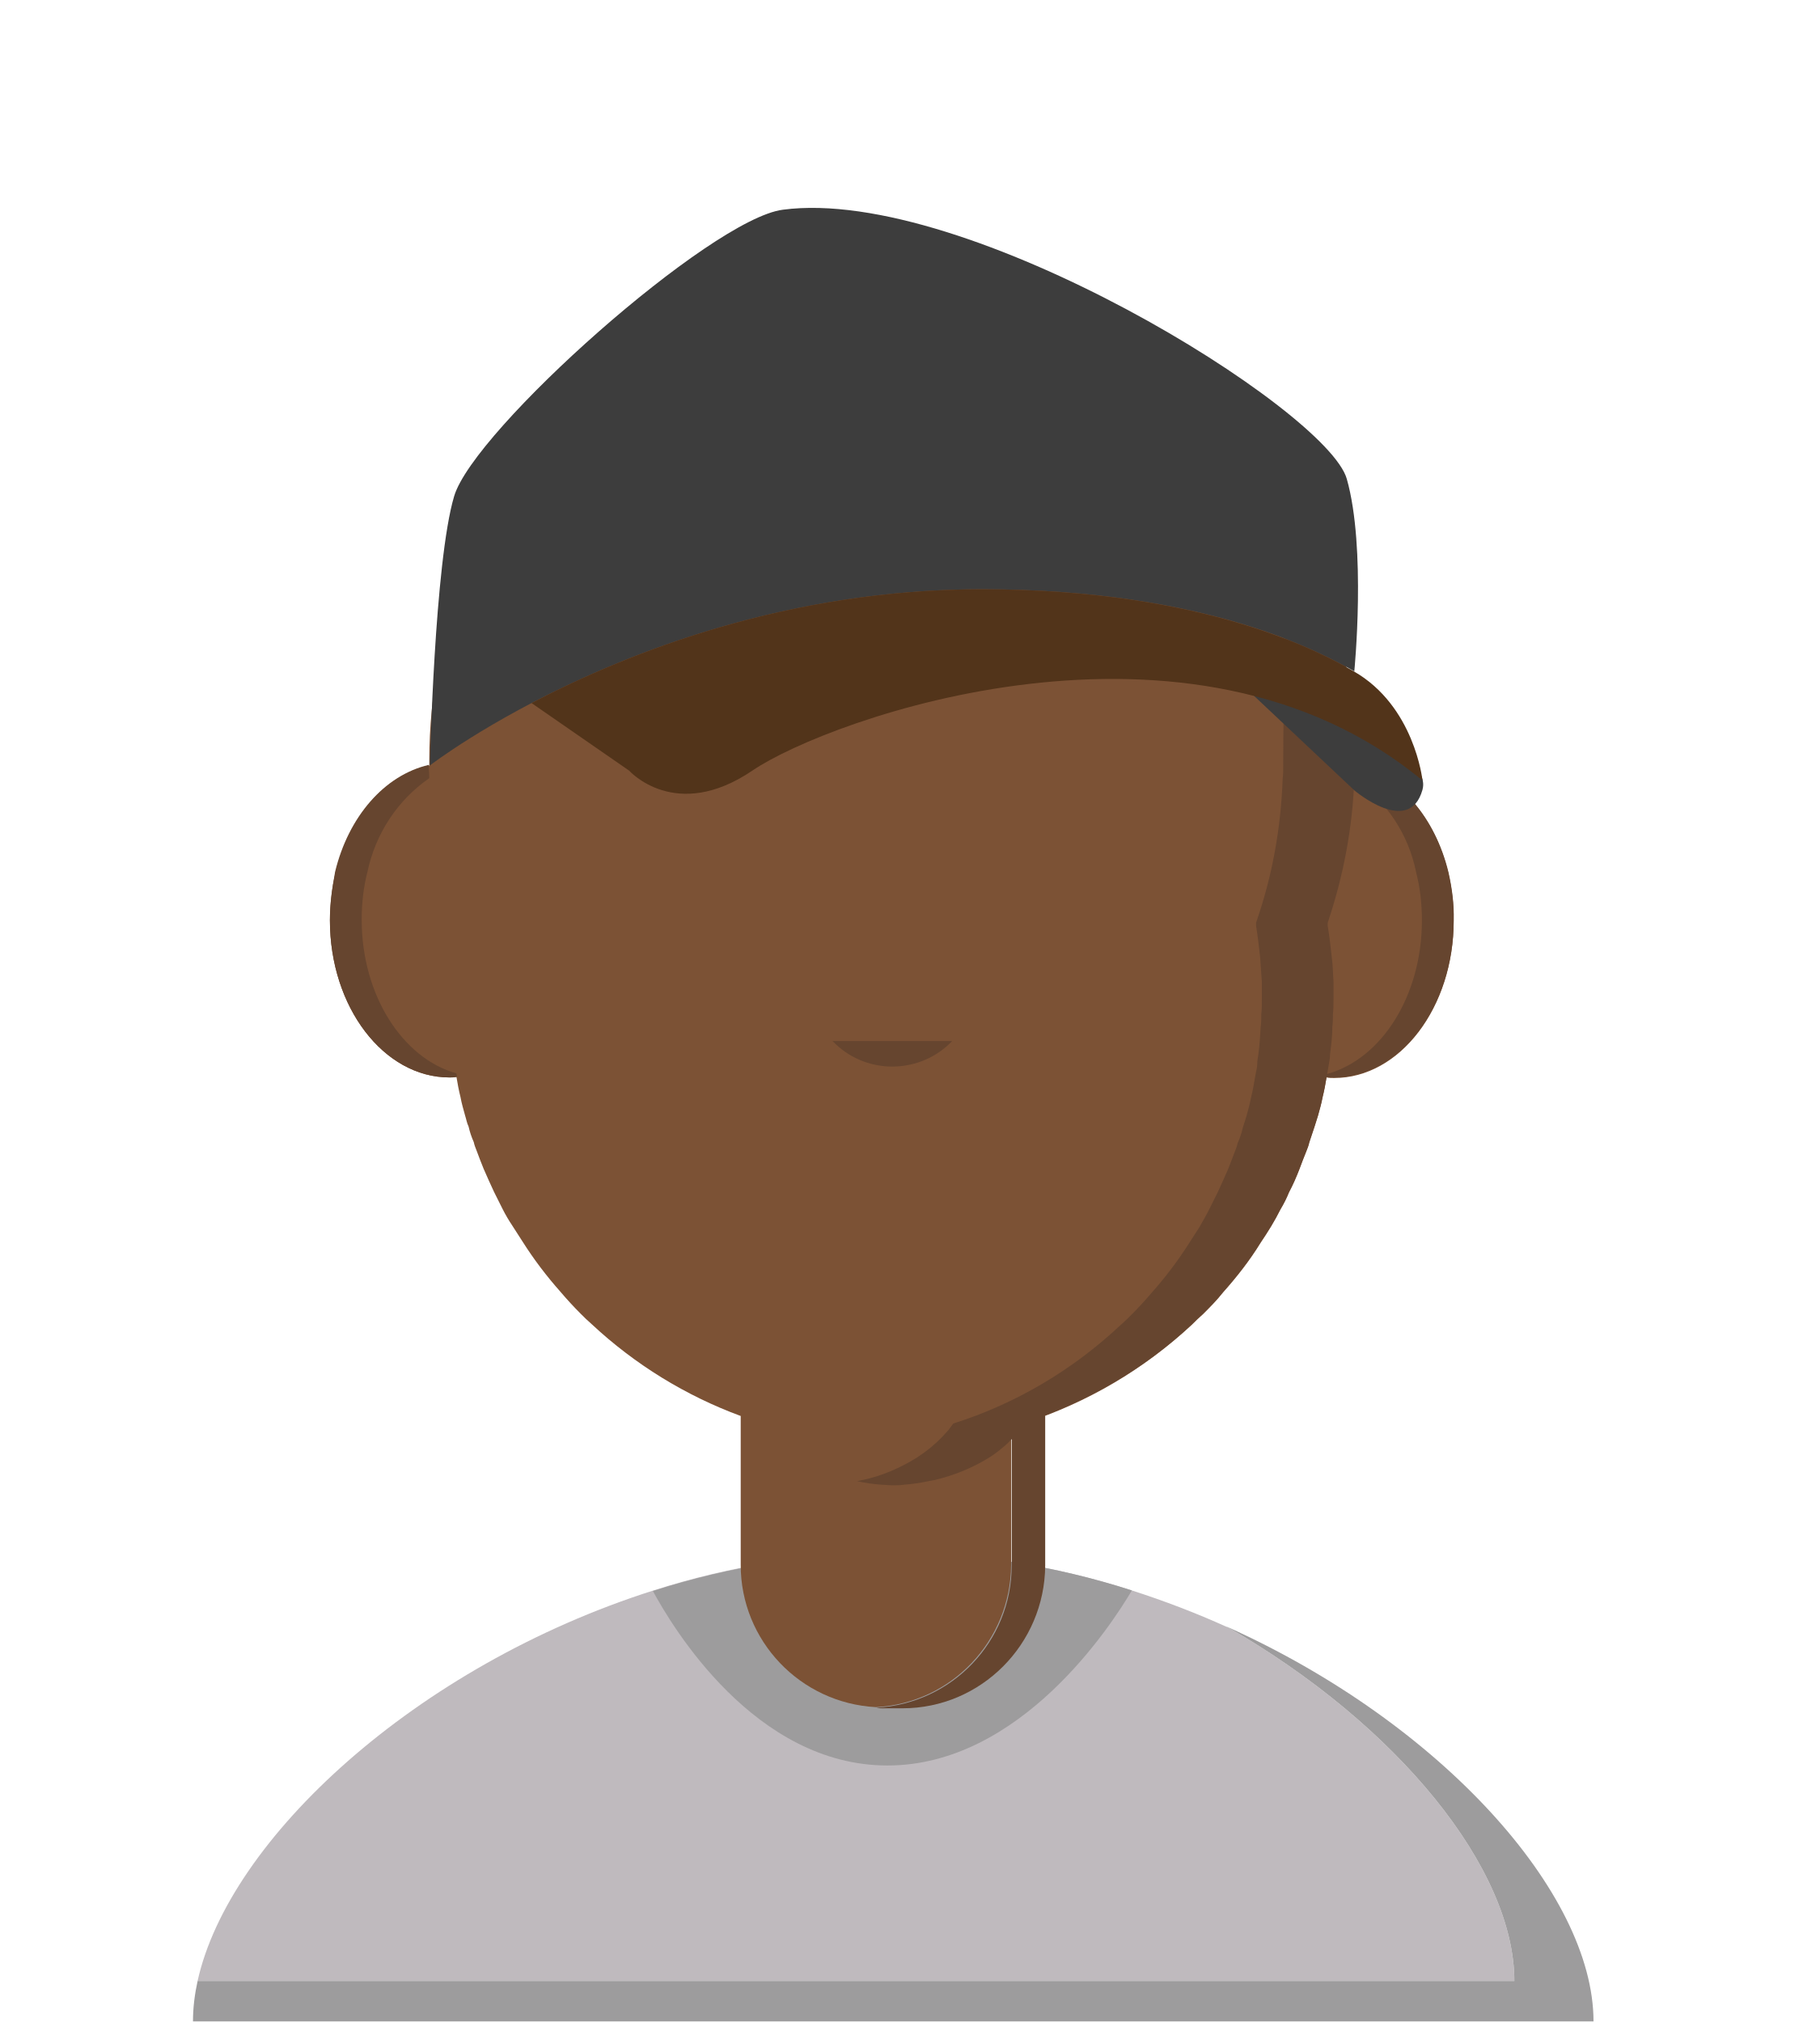
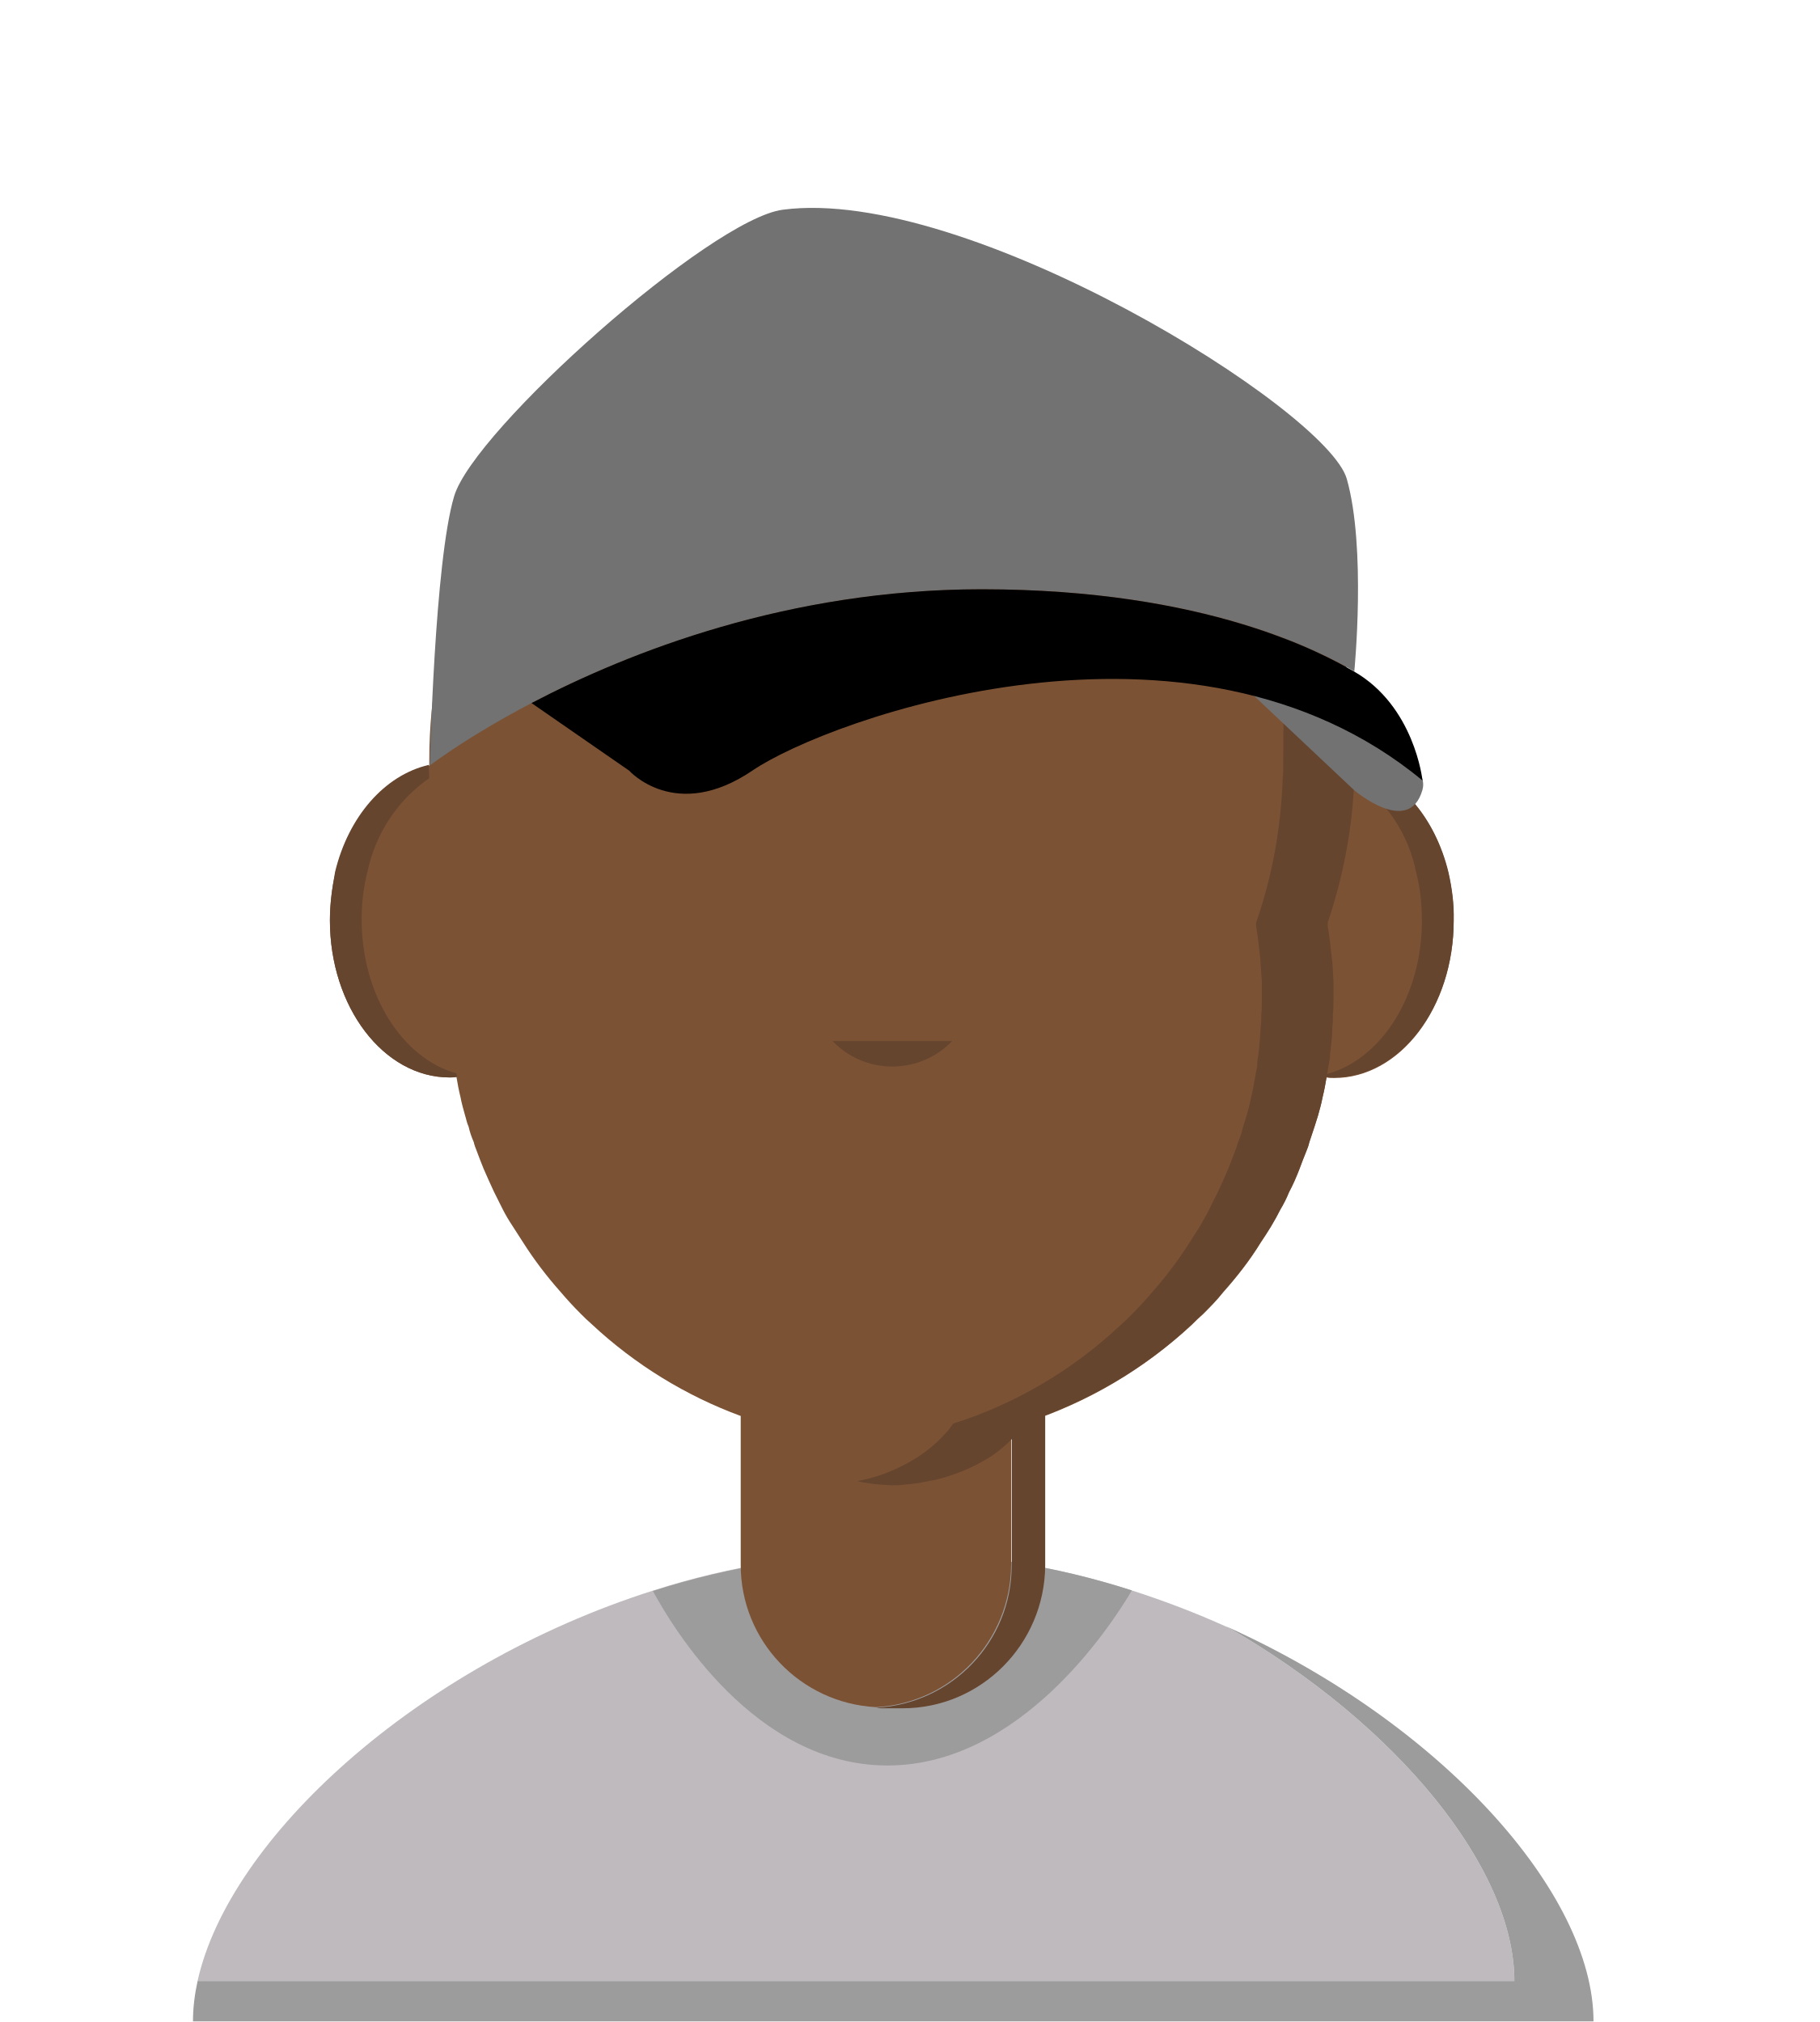
<svg xmlns="http://www.w3.org/2000/svg" version="1.1" id="adult22" x="0px" y="0px" viewBox="0 0 315 350" style="enable-background:new 0 0 315 350;" xml:space="preserve">
  <style type="text/css">
		.st0{fill:#BFBABE;}
		.st1{fill:#9D9C9D;}
		.st2{fill:#7C5235;}
		.st3{fill:#66452F;}
		.st4{fill:#3D3D3D;}
		.st5{fill:#52341A;}
		.st6{display:none;}
		.st7{display:inline;}
		.st9{fill:#727272;}
	</style>
  <path id="shirt" class="st0" d="M262.1,342.9H34.2c5.4-24.5,37.7-54.5,78.9-67.6c13.4-4.3,27.4-6.5,41.5-6.6c14,0.1,28,2.3,41.3,6.6  c5.6,1.8,11.1,3.9,16.4,6.3c0,0,0,0,0.1,0C242,298.6,262.1,323.5,262.1,342.9" />
  <path id="Tracé_9712_6_" class="st1" d="M275.8,349.9H33.4c0-2.4,0.3-4.7,0.8-7h227.9c0-19.4-20.1-44.3-49.7-61.3   C249.3,298.2,275.8,327.6,275.8,349.9" />
  <path id="Tracé_9714_6_" class="st1" d="M195.9,275.3c-3.6,6.1-19.3,30.3-42.3,30.3s-37.3-24.1-40.6-30.2   c13.4-4.3,27.4-6.5,41.5-6.6C168.6,268.8,182.6,271,195.9,275.3" />
  <path id="face" class="st2" d="M234.5,132.5L234.5,132.5L234.5,132.5L234.5,132.5c0-0.3,0-0.6,0-0.9c0-46.2-35.9-83.7-80.1-83.7  s-80.1,37.5-80.1,83.7c0,0.3,0,0.6,0,0.9l0,0l0,0c-9.8,2.2-17.2,13.3-17.2,26.8c0,15,9.3,27.2,20.7,27.2c0.4,0,0.8,0,1.2-0.1  c0.2,1.2,0.4,2.3,0.7,3.5c0.2,1.1,0.5,2.1,0.8,3.2c0.2,0.6,0.3,1.3,0.6,1.9c0.2,0.9,0.5,1.8,0.9,2.7c0.1,0.5,0.3,1,0.5,1.5  c0.4,1.1,0.8,2.1,1.2,3.1c0.6,1.4,1.2,2.7,1.8,4c0.5,1,1,2,1.5,3s1.1,2,1.7,2.9s1.2,1.9,1.8,2.8c1.9,3,4.1,5.9,6.5,8.6  c1.1,1.3,2.3,2.6,3.5,3.8c0.6,0.6,1.2,1.2,1.9,1.8c7.5,7,16.3,12.4,25.8,15.9v25.8c0,13.1,10.3,23.9,23.4,24.6  c13.1-0.7,23.3-11.5,23.4-24.6V249c0.5-0.5,0.9-0.9,1.4-1.4l0,0c0.1,0,0.1-0.1,0.1-0.1c0.3-0.4,0.6-0.8,0.9-1.2  c10.8-3.5,20.6-9.3,28.9-17c0.6-0.6,1.2-1.2,1.9-1.8c1.2-1.2,2.4-2.4,3.5-3.8c2.4-2.7,4.6-5.5,6.5-8.6c0.6-0.9,1.2-1.8,1.8-2.8  s1.1-1.9,1.6-2.9c0.6-1,1.1-2,1.5-3c0.7-1.3,1.3-2.7,1.8-4c0.4-1.1,0.8-2.1,1.2-3.1c0.2-0.5,0.4-1,0.5-1.5c0.3-0.9,0.6-1.8,0.9-2.7  c0.2-0.6,0.4-1.3,0.6-1.9c0.3-1.1,0.6-2.1,0.8-3.2c0.3-1.2,0.5-2.3,0.7-3.5l0,0c0.4,0.1,0.8,0.1,1.3,0.1c11.4,0,20.7-12.2,20.7-27.2  C251.7,145.9,244.2,134.7,234.5,132.5z" />
  <path id="Tracé_9710_6_" class="st3" d="M57.1,159.3c0,15,9.3,27.2,20.7,27.2c0.4,0,0.8,0,1.3-0.1c0-0.2-0.1-0.4-0.1-0.6   c-9.3-2.6-16.4-13.5-16.4-26.6c0-2.8,0.3-5.6,1-8.3c1.4-6.6,5.2-12.4,10.7-16.2c0-0.7-0.1-1.5-0.1-2.3l0,0   c-7.7,1.8-13.9,9-16.2,18.5C57.5,153.7,57.1,156.5,57.1,159.3" />
  <path class="st3" d="M250.7,151c-2.3-9.5-8.5-16.8-16.2-18.5l0,0c0,0.8,0,1.5-0.1,2.3c5.5,3.8,9.4,9.6,10.7,16.2   c0.7,2.7,1,5.5,1,8.3c0,13.1-7,24-16.4,26.6c0.1-0.6,0.2-1.2,0.3-1.7c0.1-0.6,0.2-1.1,0.2-1.7c0.2-1.6,0.4-3.2,0.4-4.8   c0.1-0.7,0.1-1.4,0.1-2.1c0.1-0.9,0.1-1.9,0.1-2.8s0-1.9,0-2.8c-0.1-1.4-0.1-2.9-0.3-4.3c-0.2-1.8-0.4-3.6-0.7-5.4v-0.4v-0.2   c2.7-8,4.3-16.4,4.6-24.9c0-0.7,0.1-1.5,0.1-2.3l0,0v-0.9c0-16.6-4.7-32.9-13.7-46.9c2.7,11,1.3,26.4,1.3,46.9v0.9l0,0   c0,0.8,0,1.5-0.1,2.3c-0.3,8.5-1.8,16.9-4.6,24.9v0.2v0.4c0.3,1.8,0.5,3.6,0.7,5.4c0.1,1.4,0.2,2.8,0.3,4.3c0,0.9,0,1.8,0,2.8   c0,0.9,0,1.9-0.1,2.8c0,0.7,0,1.4-0.1,2.1c-0.1,1.6-0.2,3.3-0.4,4.8c-0.1,0.6-0.2,1.1-0.2,1.7s-0.2,1.2-0.3,1.8l-0.1,0.6   c-0.2,1.2-0.4,2.3-0.7,3.5c-0.2,1.1-0.5,2.1-0.8,3.2c-0.2,0.6-0.4,1.3-0.6,1.9c-0.2,0.9-0.5,1.8-0.9,2.7c-0.1,0.5-0.3,1-0.5,1.5   c-0.4,1.1-0.8,2.1-1.2,3.1c-0.6,1.4-1.2,2.7-1.8,4c-0.5,1-1,2-1.5,3s-1.1,2-1.6,2.9c-0.6,0.9-1.2,1.9-1.8,2.8   c-1.9,3-4.1,5.9-6.5,8.6c-1.1,1.3-2.3,2.6-3.5,3.8c-0.6,0.6-1.2,1.2-1.9,1.8c-8.2,7.7-18.1,13.6-28.9,17c-0.3,0.4-0.6,0.8-0.9,1.2   l-0.1,0.1l0,0c-1.2,1.4-2.5,2.6-4,3.7c-0.4,0.3-0.9,0.6-1.3,0.9c-2.9,1.8-6.1,3.2-9.5,3.9l-0.9,0.2h0.1c1.4,0.3,2.8,0.5,4.2,0.6   c0.6,0,1.2,0.1,1.9,0.1s1.2,0,1.9-0.1c1.4-0.1,2.8-0.3,4.2-0.6c0.4-0.1,0.7-0.1,1.1-0.2c3.4-0.8,6.6-2.1,9.5-3.9   c0.5-0.3,0.9-0.6,1.3-0.9c0.9-0.7,1.8-1.4,2.6-2.3V271c0,13.1-10.3,23.9-23.4,24.6c0.4,0.1,0.8,0.1,1.2,0.1h3.3   c13.6,0,24.6-11.1,24.7-24.7v-26c9.4-3.6,18.1-8.9,25.4-15.8c0.6-0.6,1.2-1.2,1.9-1.8c1.2-1.2,2.4-2.4,3.5-3.8   c2.4-2.7,4.6-5.5,6.5-8.6c0.6-0.9,1.2-1.8,1.8-2.8s1.1-1.9,1.6-2.9c0.6-1,1.1-2,1.5-3c0.7-1.3,1.3-2.7,1.8-4   c0.4-1.1,0.8-2.1,1.2-3.1c0.2-0.5,0.4-1,0.5-1.5c0.3-0.9,0.6-1.8,0.9-2.7c0.2-0.6,0.4-1.3,0.6-1.9c0.3-1.1,0.6-2.1,0.8-3.2   c0.3-1.2,0.5-2.3,0.7-3.5l0,0c0.4,0.1,0.8,0.1,1.3,0.1c11.4,0,20.7-12.2,20.7-27.2C251.7,156.5,251.3,153.7,250.7,151z" />
  <path id="Tracé_9722_6_" class="st3" d="M144.1,180.2c5.4,5.7,14.5,5.9,20.2,0.5c0.2-0.2,0.3-0.3,0.5-0.5" />
-   <path id="hair-dark" class="st4" d="M74.4,132.5c0,0,0.8-35.2,4.2-46.6c3.4-11.5,44.4-48,56.9-49.6c31.8-4.2,94.2,34.6,97.6,46.6  c3.4,12,1.3,33.3,1.3,33.3c-5.3-3-25.2-14.2-64.4-14.2C113.8,102,74.4,132.5,74.4,132.5z M245,133c-9.4-7.8-18.6-11.6-29.6-14.1  l19,17.9c0,0,9.5,8.1,11.8-0.1C246.8,134.5,245,133,245,133z" />
-   <path id="hair-light" class="st5" d="M234.3,116.2c-5.3-3-25.2-14.2-64.4-14.2c-33.5,0-61.1,10.9-77.9,19.7l16.9,11.7  c0,0,8,9,21.3,0c13.2-9,75.8-31.6,116,1.7C246.2,135,244.8,122.2,234.3,116.2z" />
+   <path id="hair-dark" class="st9" d="M74.4,132.5c0,0,0.8-35.2,4.2-46.6c3.4-11.5,44.4-48,56.9-49.6c31.8-4.2,94.2,34.6,97.6,46.6  c3.4,12,1.3,33.3,1.3,33.3c-5.3-3-25.2-14.2-64.4-14.2C113.8,102,74.4,132.5,74.4,132.5z M245,133c-9.4-7.8-18.6-11.6-29.6-14.1  l19,17.9c0,0,9.5,8.1,11.8-0.1C246.8,134.5,245,133,245,133z" />
+   <path id="hair-light" class="st8" d="M234.3,116.2c-5.3-3-25.2-14.2-64.4-14.2c-33.5,0-61.1,10.9-77.9,19.7l16.9,11.7  c0,0,8,9,21.3,0c13.2-9,75.8-31.6,116,1.7C246.2,135,244.8,122.2,234.3,116.2z" />
  <g id="glasses" class="st6">
    <path class="st7" d="M74.8,142.4c2.8,2.7,3,10.5,3,10.5c2.8,22.3,13.3,27.7,30.4,27.7s20.8-3.8,25.7-7.6   c4.9-3.9,8.6-17.6,10.2-22.4c1.6-4.9,8.9-5.3,8.9-5.3s7.4,0.5,8.9,5.3c1.6,4.9,5.3,18.6,10.2,22.4c4.9,3.9,8.6,7.6,25.7,7.6   s27.5-5.4,30.4-27.7c0,0,0.3-7.8,3-10.5s4.1-2.7,4.1-4.9s4-5.7-7.2-6.5c-11.1-0.8-16.6-2-28.4-2c-11.9,0-30.7,0.1-33.9,3.3   c-3.2,3.2-7,4.1-13.6,4.1s-9-1-12.1-4.1s-22-3.3-33.9-3.3s-17.3,1.2-28.4,2s-7.2,4.3-7.2,6.5S72,139.7,74.8,142.4z M175,135.5   c10.2-3.1,35.2-4.1,46.3-0.5c0,0,4.5,1.2,4.4,7.4c-0.1,6.3-2.6,19.9-4.4,23.8s-3.6,11.2-23.9,11.8s-27.2-10.2-29.4-20   C165.7,148.4,164.8,138.6,175,135.5z M85.3,135.1c11-3.7,36.1-2.7,46.3,0.5s9.3,12.9,7.1,22.6c-2.2,9.8-9.1,20.5-29.4,20   c-20.3-0.6-22.1-7.8-23.9-11.8s-4.3-17.6-4.4-23.8C80.8,136.2,85.3,135.1,85.3,135.1z" />
    <path class="st7" d="M235.4,142.1c-1.7-5.6-5.3-9.7-10.6-12.1c-5.4-2.4-12.2-3.6-20.4-3.6c-11.2,0-23.1,2.3-25.9,3.5   c-0.1,0-0.2,0.1-0.4,0.1c-5.7,2.4-9.6,6.1-11.9,10.9c-11.4-4.5-22.8-1.5-27.2,0.1c-2.2-4.8-6.2-8.6-11.9-10.9   c-0.1-0.1-0.3-0.1-0.4-0.2c-2.8-1.2-14.6-3.5-25.8-3.5c-8.2,0-15,1.2-20.4,3.6c-5.3,2.4-8.9,6.5-10.6,12.1c-2.5-0.1-7-0.2-7,1.2   c0,1.3,3.7,2,6.3,2.3c0,0.1,0,0.1,0,0.2c-1,7.1,0.8,13.6,1.6,15.9v0.5L71,163c6.8,16.3,19,26,33.5,26h0.3c0.3,0,27-0.6,34.6-26.5   c1.7-5.9,2.2-11.3,1.4-15.9c3.6-1.3,13.9-4.3,23.9-0.1c-0.8,4.6-0.3,10.2,1.4,16.1c7.6,25.9,34.3,26.4,34.6,26.4h0.3   c14.5,0,26.7-9.7,33.4-26.1l0.2-0.6v-0.6c0.8-2.3,2.7-8.8,1.6-15.9c0-0.1,0-0.2,0-0.3c2.5-0.4,5.6-1.1,5.6-2.2   C241.8,142,238,141.9,235.4,142.1z M135.9,160.5c-6.3,21.2-27.4,22.6-31.1,22.6s-20.8,0.3-30.3-22.6c0,0-7.4-20.1,7.4-26.6   c14.7-6.5,41-1.2,43.7,0C128.4,135.1,142.2,139.4,135.9,160.5z M231.1,160.5c-9.4,22.9-26.5,22.6-30.3,22.6s-24.8-1.4-31.1-22.6   c-6.3-21.1,7.6-25.4,10.3-26.6c2.7-1.2,29-6.5,43.7,0C238.4,140.5,231.1,160.5,231.1,160.5z" />
    <path class="st7" d="M82.8,167.8c3.7,1.6,37.7,8.9,52.3,2.9c14.6-5.9,6.6-20.3,18.4-19.9c11.8-0.4,3.9,14,18.4,19.9   c14.6,5.9,48.5-1.4,52.3-2.9c3.7-1.6,3.6-10,4.7-12.6s6.5-4.3,6.5-4.3v-13.6c-7.8-3.7-47-1.8-56.5,0s-24.9,5.3-24.9,5.3   s-14.8-3.5-24.2-5.3s-49.8-3.7-55.3,0v13.6c0,0,3.8,1.8,5,4.3C80.8,157.8,79.1,166.2,82.8,167.8z M164.6,144.9   c2.9-2.3,22.5-8.1,53.4-5.7c1.7,0.1,5.6,1.3,5.7,3.8s0.1,16-0.7,17.8s-1.3,6-18.6,8.4s-31.8,0.5-35.5-4.5   C165.1,159.7,161.7,147.1,164.6,144.9z M83.4,143c0.1-2.5,4-3.7,5.7-3.8c31-2.4,50.5,3.4,53.5,5.7c2.9,2.3-0.6,14.9-4.3,19.9   s-18.3,6.9-35.5,4.5c-17.3-2.4-17.8-6.5-18.6-8.4C83.2,158.9,83.2,145.5,83.4,143z" />
  </g>
  <g id="facial-hair" class="st6">
    <path id="beard" class="st5 st7" d="M204.9,218.4c-11.8,8.4-31.8,8.5-37.3,0.4c-1.7-2.5-1.8-5.5-1.5-8c-1.8,0.2-6.8,0.3-11.8,0.3   s-10.1-0.1-11.8-0.3c0.3,2.4,0.1,5.1-1.4,7.5c-5.5,8.4-27.9,9.5-38.4-0.7c-12.9-12.5-14.2-48.2-17.9-60.8c-0.1-0.2-0.2-0.7-0.3-0.7   c-2.3-0.2-9.6,54.9,2.8,69.3c1.6,2.5,11.7,18.6,23.7,26.2c0.4-1.4-1-2.4-0.5-3.7c5.7,8.5,11.4,11.9,21.3,16.9c-1-2.3,0,0-0.7-2.3   c4.7,7.9,22.5,12.5,23.3,12.4c0.8,0.1,18.6-4.5,23.3-12.4c-0.7,2.3,0.4,0-0.7,2.3c9.9-5,15.5-8.4,21.2-16.9   c0.5,1.3-0.9,2.3-0.5,3.7c12-7.7,21.1-22.4,23.7-26.2c13.2-15.3,5.8-55.7,3.9-64.9c0-0.1-0.2-1-0.5-1.1   C222.4,159.2,226.1,203.2,204.9,218.4z" />
    <path id="mustache" class="st5 st7" d="M177.6,186.9c-6.5-1.1-17.4-2.6-23.5,1.2c-6.1-3.8-17.1-2.3-23.5-1.2c-8.1,1.2-13.9,7.6-20,13.4   c-2.4,2.3-5,4.6-8.3,5.9c5.3,3.4,21.3-2.3,24.1-4c-0.3,0.9-0.2,2.4-0.5,3.2c4.1,1,10.4-2.6,13.4-6.1c-0.3,1.3-0.1,3.2-0.8,4.6   c3.6,0.6,14.1-2.4,15.5-4.1c1.4,1.8,12,4.8,15.5,4.1c-0.6-1.3-0.5-3.2-0.8-4.6c3.1,3.4,9.3,7.1,13.4,6.1c-0.3-0.9-0.2-2.4-0.5-3.2   c2.8,1.7,18.8,7.4,24.1,4c-3.2-1.3-5.9-3.6-8.3-5.9C191.5,194.5,185.7,188.1,177.6,186.9z" />
    <g id="mustache-beard" class="st7">
      <path class="st5" d="M204.9,218.4c-11.8,8.4-31.8,8.5-37.3,0.4c-1.7-2.5-1.8-5.5-1.5-8c-1.8,0.2-6.8,0.3-11.8,0.3    s-10.1-0.1-11.8-0.3c0.3,2.4,0.1,5.1-1.4,7.5c-5.5,8.4-27.9,9.5-38.4-0.7c-12.9-12.5-14.2-48.2-17.9-60.8    c-0.1-0.2-0.2-0.7-0.3-0.7c-2.3-0.2-9.6,54.9,2.8,69.3c1.6,2.5,11.7,18.6,23.7,26.2c0.4-1.4-1-2.4-0.5-3.7    c5.7,8.5,11.4,11.9,21.3,16.9c-1-2.3,0,0-0.7-2.3c4.7,7.9,22.5,12.5,23.3,12.4c0.8,0.1,18.6-4.5,23.3-12.4c-0.7,2.3,0.4,0-0.7,2.3    c9.9-5,15.5-8.4,21.2-16.9c0.5,1.3-0.9,2.3-0.5,3.7c12-7.7,21.1-22.4,23.7-26.2c13.2-15.3,5.8-55.7,3.9-64.9c0-0.1-0.2-1-0.5-1.1    C222.4,159.2,226.1,203.2,204.9,218.4z" />
      <path class="st5" d="M177.6,186.9c-6.5-1.1-17.4-2.6-23.5,1.2c-6.1-3.8-17.1-2.3-23.5-1.2c-8.1,1.2-13.9,7.6-20,13.4    c-2.4,2.3-5,4.6-8.3,5.9c5.3,3.4,21.3-2.3,24.1-4c-0.3,0.9-0.2,2.4-0.5,3.2c4.1,1,10.4-2.6,13.4-6.1c-0.3,1.3-0.1,3.2-0.8,4.6    c3.6,0.6,14.1-2.4,15.5-4.1c1.4,1.8,12,4.8,15.5,4.1c-0.6-1.3-0.5-3.2-0.8-4.6c3.1,3.4,9.3,7.1,13.4,6.1c-0.3-0.9-0.2-2.4-0.5-3.2    c2.8,1.7,18.8,7.4,24.1,4c-3.2-1.3-5.9-3.6-8.3-5.9C191.5,194.5,185.7,188.1,177.6,186.9z" />
    </g>
  </g>
</svg>
